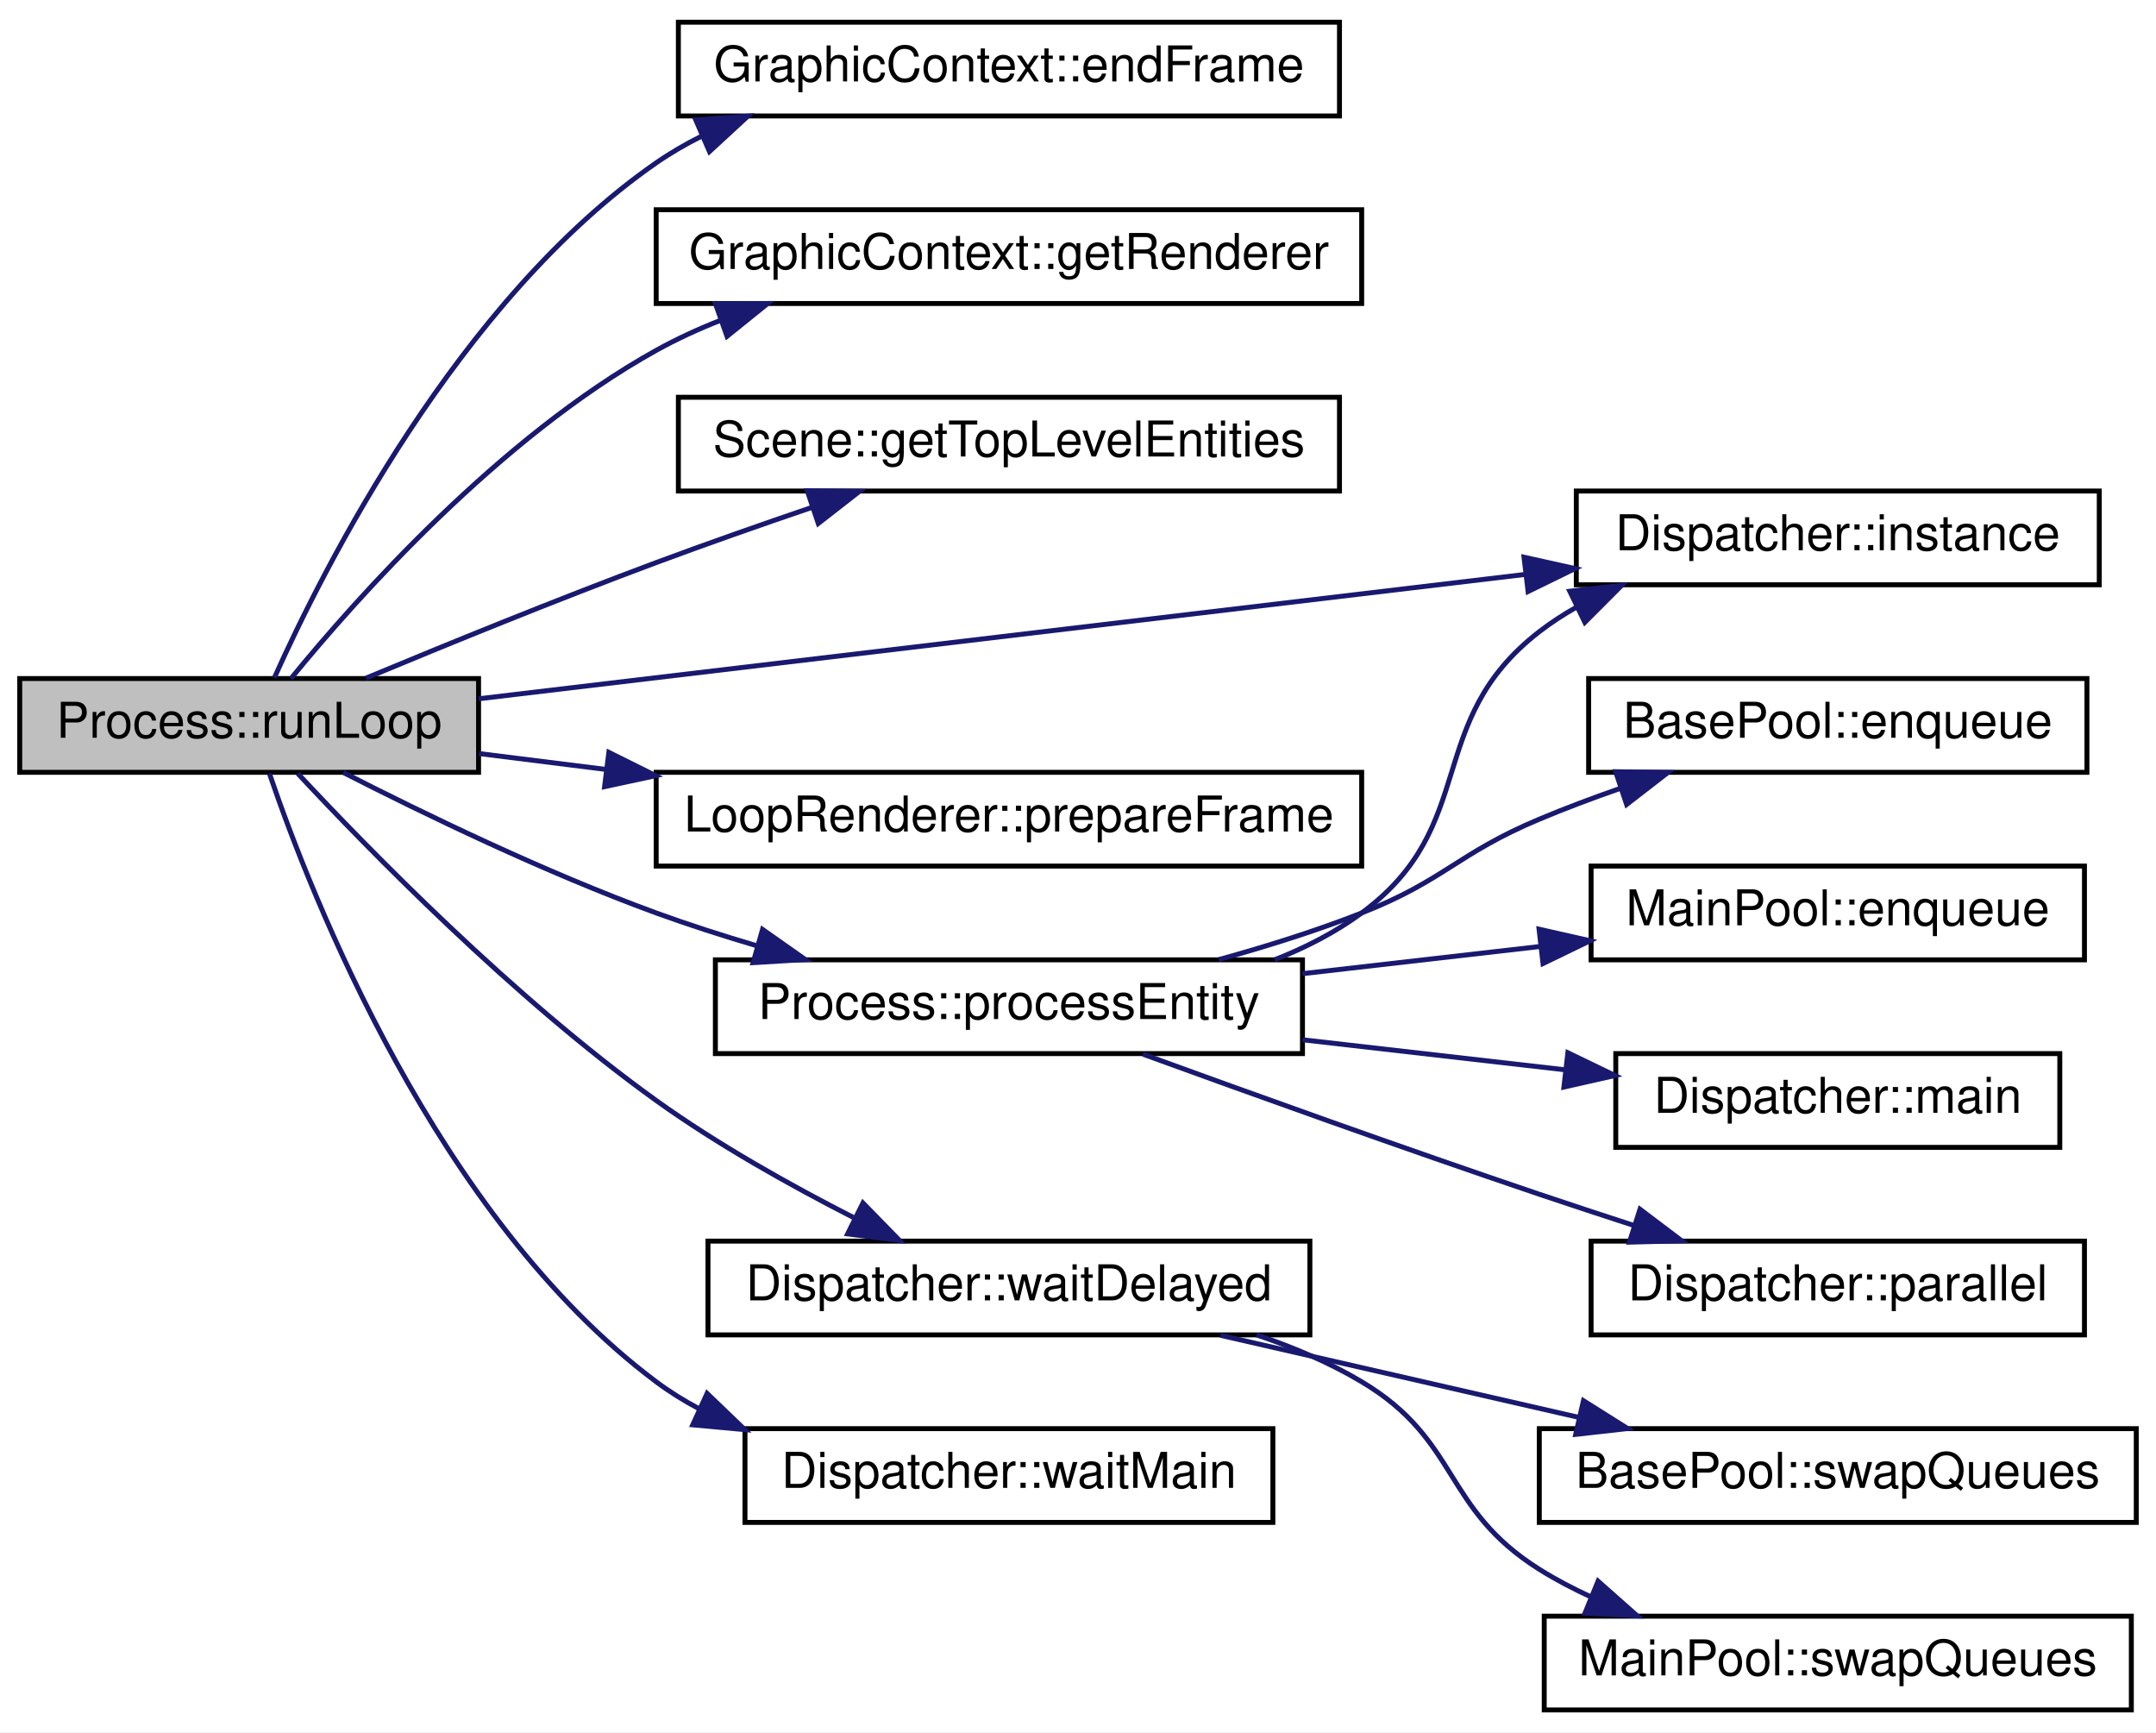
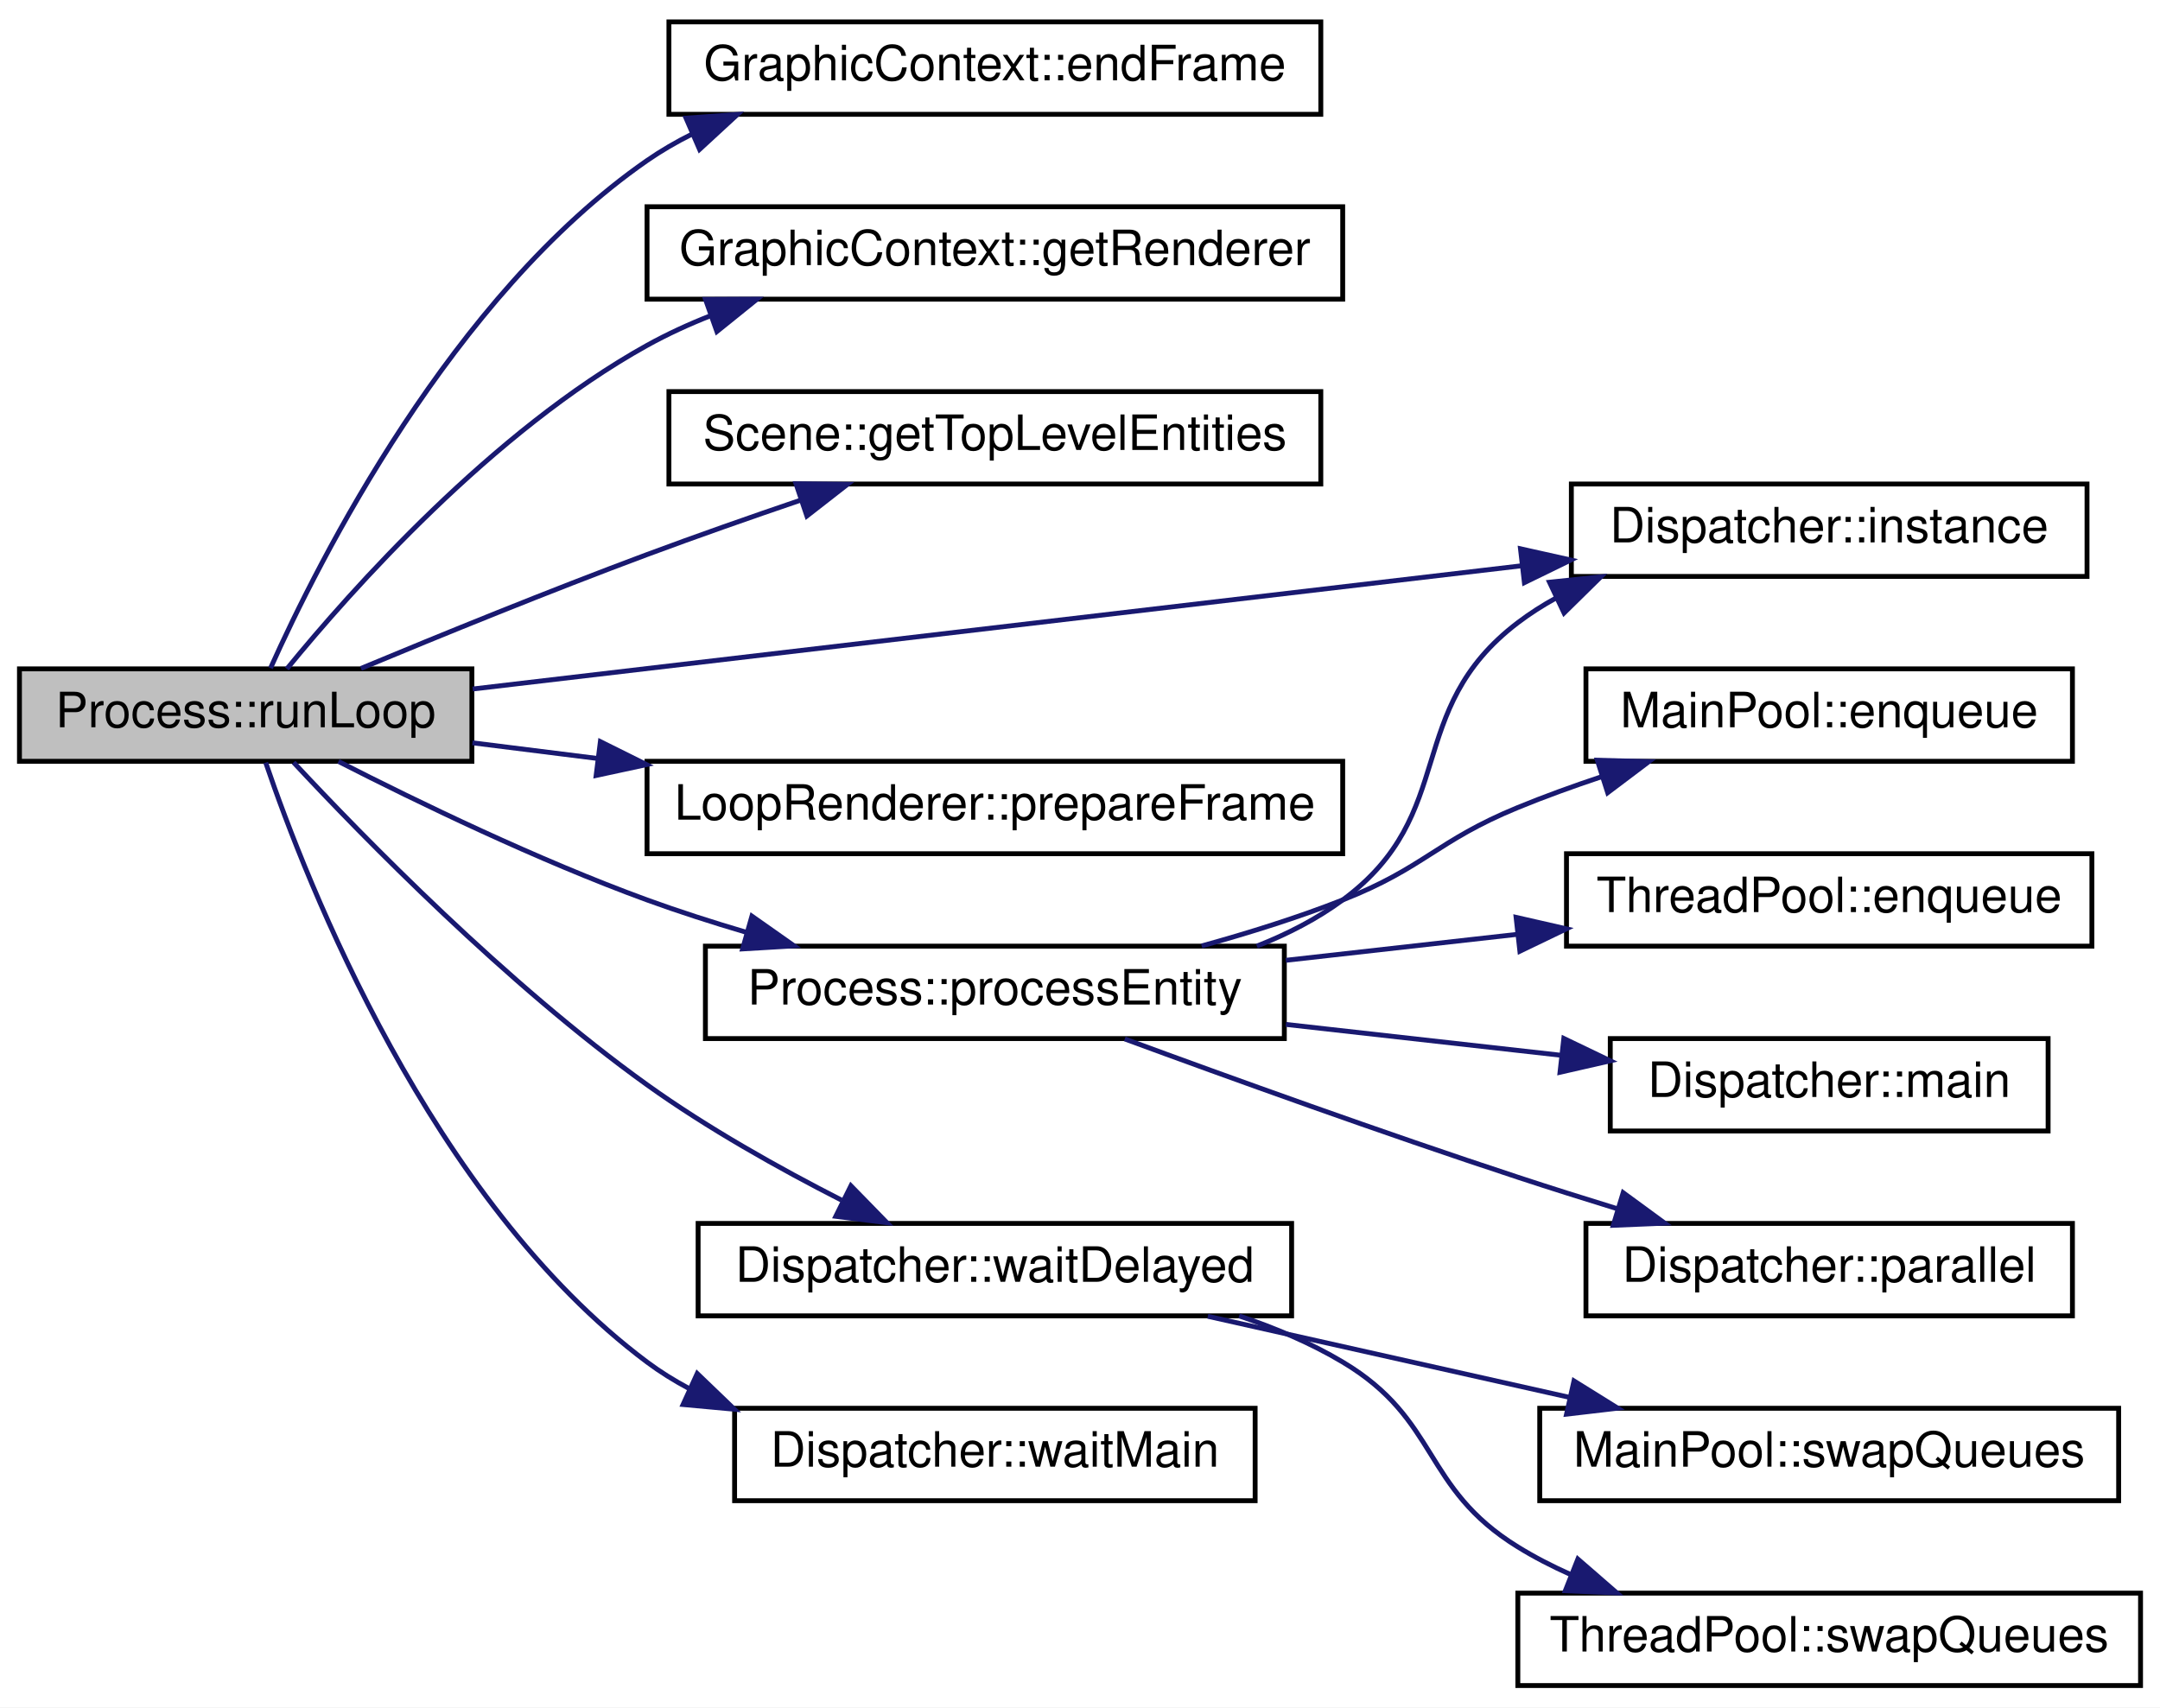
- <svg xmlns="http://www.w3.org/2000/svg" xmlns:xlink="http://www.w3.org/1999/xlink" width="437pt" height="351pt" viewBox="0.00 0.00 437.00 351.00">
+ <svg xmlns="http://www.w3.org/2000/svg" xmlns:xlink="http://www.w3.org/1999/xlink" width="444pt" height="351pt" viewBox="0.00 0.00 444.00 351.00">
  <g id="graph0" class="graph" transform="scale(1 1) rotate(0) translate(4 347)">
-     <polygon fill="white" stroke="transparent" points="-4,4 -4,-347 433,-347 433,4 -4,4" />
+     <polygon fill="white" stroke="transparent" points="-4,4 -4,-347 440,-347 440,4 -4,4" />
    <g id="node1" class="node">
      <g id="a_node1">
        <a xlink:title=" ">
          <polygon fill="#bfbfbf" stroke="black" points="0,-190.5 0,-209.5 93,-209.5 93,-190.5 0,-190.5" />
          <text text-anchor="middle" x="46.5" y="-197.5" font-family="Helvetica,sans-Serif" font-size="10.00">Process::runLoop</text>
        </a>
      </g>
    </g>
    <g id="node2" class="node">
      <g id="a_node2">
        <a xlink:href="class_graphic_context.html#a74eae76a491ec993e5d65019d50626e3" target="_top" xlink:title=" ">
          <polygon fill="white" stroke="black" points="133.5,-323.5 133.5,-342.5 267.5,-342.5 267.5,-323.5 133.5,-323.5" />
          <text text-anchor="middle" x="200.5" y="-330.5" font-family="Helvetica,sans-Serif" font-size="10.00">GraphicContext::endFrame</text>
        </a>
      </g>
    </g>
    <g id="edge1" class="edge">
      <path fill="none" stroke="midnightblue" d="M51.61,-209.66C61.5,-231.74 88.83,-286.12 129,-314 131.9,-316.01 135,-317.81 138.23,-319.42" />
      <polygon fill="midnightblue" stroke="midnightblue" points="137.02,-322.71 147.59,-323.47 139.8,-316.29 137.02,-322.71" />
    </g>
    <g id="node3" class="node">
      <g id="a_node3">
        <a xlink:href="class_graphic_context.html#ad894031ecb6889fe7e3c9b0019303a99" target="_top" xlink:title=" ">
          <polygon fill="white" stroke="black" points="129,-285.5 129,-304.5 272,-304.5 272,-285.5 129,-285.5" />
          <text text-anchor="middle" x="200.5" y="-292.5" font-family="Helvetica,sans-Serif" font-size="10.00">GraphicContext::getRenderer</text>
        </a>
      </g>
    </g>
    <g id="edge2" class="edge">
      <path fill="none" stroke="midnightblue" d="M54.97,-209.5C68.15,-225.63 97.2,-258.34 129,-276 133.15,-278.3 137.58,-280.34 142.14,-282.13" />
      <polygon fill="midnightblue" stroke="midnightblue" points="141.02,-285.45 151.61,-285.5 143.36,-278.85 141.02,-285.45" />
    </g>
    <g id="node4" class="node">
      <g id="a_node4">
        <a xlink:href="class_scene.html#aebc38c7adbfb5701834ffb53e09cbb7f" target="_top" xlink:title=" ">
          <polygon fill="white" stroke="black" points="133.5,-247.5 133.5,-266.5 267.5,-266.5 267.5,-247.5 133.5,-247.5" />
          <text text-anchor="middle" x="200.5" y="-254.5" font-family="Helvetica,sans-Serif" font-size="10.00">Scene::getTopLevelEntities</text>
        </a>
      </g>
    </g>
    <g id="edge3" class="edge">
      <path fill="none" stroke="midnightblue" d="M70.2,-209.59C86.48,-216.37 108.97,-225.54 129,-233 139.19,-236.79 150.3,-240.69 160.62,-244.2" />
      <polygon fill="midnightblue" stroke="midnightblue" points="159.62,-247.56 170.21,-247.44 161.86,-240.93 159.62,-247.56" />
    </g>
    <g id="node5" class="node">
      <g id="a_node5">
        <a xlink:href="class_dispatcher.html#a72977dbd43a8cf501c05d915858d39ba" target="_top" xlink:title=" ">
-           <polygon fill="white" stroke="black" points="315.5,-228.5 315.5,-247.5 421.5,-247.5 421.5,-228.5 315.5,-228.5" />
-           <text text-anchor="middle" x="368.5" y="-235.5" font-family="Helvetica,sans-Serif" font-size="10.00">Dispatcher::instance</text>
+           <polygon fill="white" stroke="black" points="319,-228.5 319,-247.5 425,-247.5 425,-228.5 319,-228.5" />
+           <text text-anchor="middle" x="372" y="-235.5" font-family="Helvetica,sans-Serif" font-size="10.00">Dispatcher::instance</text>
        </a>
      </g>
    </g>
    <g id="edge4" class="edge">
-       <path fill="none" stroke="midnightblue" d="M93.01,-205.4C148.58,-212 242.85,-223.2 305.15,-230.6" />
-       <polygon fill="midnightblue" stroke="midnightblue" points="304.9,-234.09 315.24,-231.79 305.73,-227.14 304.9,-234.09" />
+       <path fill="none" stroke="midnightblue" d="M93.16,-205.36C149.5,-211.98 245.56,-223.27 308.66,-230.68" />
+       <polygon fill="midnightblue" stroke="midnightblue" points="308.54,-234.19 318.88,-231.88 309.35,-227.23 308.54,-234.19" />
    </g>
    <g id="node6" class="node">
      <g id="a_node6">
        <a xlink:href="class_loop_renderer.html#a0b406ec23ddf8953e17fc65f1f5b5be5" target="_top" xlink:title=" ">
          <polygon fill="white" stroke="black" points="129,-171.5 129,-190.5 272,-190.5 272,-171.5 129,-171.5" />
          <text text-anchor="middle" x="200.5" y="-178.5" font-family="Helvetica,sans-Serif" font-size="10.00">LoopRenderer::prepareFrame</text>
        </a>
      </g>
    </g>
    <g id="edge5" class="edge">
      <path fill="none" stroke="midnightblue" d="M93.11,-194.3C101.3,-193.27 110.06,-192.18 118.91,-191.07" />
      <polygon fill="midnightblue" stroke="midnightblue" points="119.41,-194.54 128.9,-189.82 118.54,-187.59 119.41,-194.54" />
    </g>
    <g id="node7" class="node">
      <g id="a_node7">
        <a xlink:href="class_process.html#adacaacc98cf833d280668358d9e93355" target="_top" xlink:title=" ">
          <polygon fill="white" stroke="black" points="141,-133.5 141,-152.5 260,-152.5 260,-133.5 141,-133.5" />
          <text text-anchor="middle" x="200.5" y="-140.5" font-family="Helvetica,sans-Serif" font-size="10.00">Process::processEntity</text>
        </a>
      </g>
    </g>
    <g id="edge6" class="edge">
      <path fill="none" stroke="midnightblue" d="M65.57,-190.47C81.83,-182.16 106.56,-170.19 129,-162 135.48,-159.64 142.39,-157.42 149.26,-155.39" />
      <polygon fill="midnightblue" stroke="midnightblue" points="150.56,-158.66 159.23,-152.56 148.65,-151.93 150.56,-158.66" />
    </g>
    <g id="node12" class="node">
      <g id="a_node12">
        <a xlink:href="class_dispatcher.html#a7fc98ec9f5619056a275aefa34d7cdbb" target="_top" xlink:title="Executes and waits for all the delayed tasks.">
          <polygon fill="white" stroke="black" points="139.5,-76.5 139.5,-95.5 261.5,-95.5 261.5,-76.5 139.5,-76.5" />
          <text text-anchor="middle" x="200.5" y="-83.5" font-family="Helvetica,sans-Serif" font-size="10.00">Dispatcher::waitDelayed</text>
        </a>
      </g>
    </g>
    <g id="edge12" class="edge">
      <path fill="none" stroke="midnightblue" d="M56.35,-190.27C70.63,-174.94 100.08,-144.75 129,-124 141.42,-115.09 156.18,-106.82 168.98,-100.29" />
      <polygon fill="midnightblue" stroke="midnightblue" points="170.91,-103.23 178.31,-95.65 167.8,-96.96 170.91,-103.23" />
    </g>
    <g id="node15" class="node">
      <g id="a_node15">
        <a xlink:href="class_dispatcher.html#a047690da9f4ddd3bc4027e0eb918f5f3" target="_top" xlink:title="Waits for all the tasks in the main thread and the parallel threads to finish their execution before ...">
          <polygon fill="white" stroke="black" points="147,-38.5 147,-57.5 254,-57.5 254,-38.5 147,-38.5" />
          <text text-anchor="middle" x="200.5" y="-45.5" font-family="Helvetica,sans-Serif" font-size="10.00">Dispatcher::waitMain</text>
        </a>
      </g>
    </g>
    <g id="edge15" class="edge">
      <path fill="none" stroke="midnightblue" d="M50.62,-190.23C59.02,-165.53 84.54,-100.25 129,-67 131.69,-64.99 134.58,-63.19 137.6,-61.58" />
      <polygon fill="midnightblue" stroke="midnightblue" points="139.32,-64.64 146.96,-57.3 136.41,-58.27 139.32,-64.64" />
    </g>
    <g id="edge9" class="edge">
-       <path fill="none" stroke="midnightblue" d="M254.35,-152.51C260.64,-154.98 266.69,-158.09 272,-162 296.12,-179.78 284.3,-200.67 308,-219 310.33,-220.8 312.84,-222.44 315.46,-223.92" />
-       <polygon fill="midnightblue" stroke="midnightblue" points="314.18,-227.19 324.71,-228.39 317.23,-220.89 314.18,-227.19" />
+       <path fill="none" stroke="midnightblue" d="M254.35,-152.51C260.64,-154.98 266.69,-158.09 272,-162 296.12,-179.78 284.15,-200.86 308,-219 310.47,-220.88 313.12,-222.57 315.89,-224.09" />
+       <polygon fill="midnightblue" stroke="midnightblue" points="314.51,-227.31 325.05,-228.42 317.5,-220.99 314.51,-227.31" />
    </g>
    <g id="node8" class="node">
      <g id="a_node8">
-         <a xlink:href="class_base_pool.html#a67e10614759ea0ec436d799a5cffc081" target="_top" xlink:title=" ">
-           <polygon fill="white" stroke="black" points="318,-190.5 318,-209.5 419,-209.5 419,-190.5 318,-190.5" />
-           <text text-anchor="middle" x="368.5" y="-197.5" font-family="Helvetica,sans-Serif" font-size="10.00">BasePool::enqueue</text>
+         <a xlink:href="class_main_pool.html#ad39482392e579e95034085591498d3ee" target="_top" xlink:title=" ">
+           <polygon fill="white" stroke="black" points="322,-190.5 322,-209.5 422,-209.5 422,-190.5 322,-190.5" />
+           <text text-anchor="middle" x="372" y="-197.5" font-family="Helvetica,sans-Serif" font-size="10.00">MainPool::enqueue</text>
        </a>
      </g>
    </g>
    <g id="edge7" class="edge">
-       <path fill="none" stroke="midnightblue" d="M243.01,-152.54C252.66,-155.21 262.8,-158.38 272,-162 288.84,-168.62 291.32,-174 308,-181 313.19,-183.18 318.71,-185.25 324.23,-187.18" />
-       <polygon fill="midnightblue" stroke="midnightblue" points="323.48,-190.62 334.08,-190.47 325.7,-183.98 323.48,-190.62" />
+       <path fill="none" stroke="midnightblue" d="M243.01,-152.54C252.66,-155.21 262.8,-158.38 272,-162 288.84,-168.62 291.26,-174.13 308,-181 313.48,-183.25 319.33,-185.37 325.18,-187.32" />
+       <polygon fill="midnightblue" stroke="midnightblue" points="324.34,-190.72 334.93,-190.43 326.47,-184.05 324.34,-190.72" />
    </g>
    <g id="node9" class="node">
      <g id="a_node9">
-         <a xlink:href="class_main_pool.html#ad39482392e579e95034085591498d3ee" target="_top" xlink:title=" ">
-           <polygon fill="white" stroke="black" points="318.5,-152.5 318.5,-171.5 418.5,-171.5 418.5,-152.5 318.5,-152.5" />
-           <text text-anchor="middle" x="368.5" y="-159.5" font-family="Helvetica,sans-Serif" font-size="10.00">MainPool::enqueue</text>
+         <a xlink:href="class_thread_pool.html#a6b5fece9b1a36b36f98e304b840c2648" target="_top" xlink:title=" ">
+           <polygon fill="white" stroke="black" points="318,-152.5 318,-171.5 426,-171.5 426,-152.5 318,-152.5" />
+           <text text-anchor="middle" x="372" y="-159.5" font-family="Helvetica,sans-Serif" font-size="10.00">ThreadPool::enqueue</text>
        </a>
      </g>
    </g>
    <g id="edge8" class="edge">
-       <path fill="none" stroke="midnightblue" d="M260.03,-149.7C275.65,-151.49 292.54,-153.42 308.2,-155.21" />
-       <polygon fill="midnightblue" stroke="midnightblue" points="307.95,-158.71 318.29,-156.37 308.75,-151.75 307.95,-158.71" />
+       <path fill="none" stroke="midnightblue" d="M260.31,-149.59C275.68,-151.32 292.31,-153.18 307.9,-154.93" />
+       <polygon fill="midnightblue" stroke="midnightblue" points="307.64,-158.42 317.97,-156.06 308.42,-151.46 307.64,-158.42" />
    </g>
    <g id="node10" class="node">
      <g id="a_node10">
        <a xlink:href="class_dispatcher.html#a289257d29e2583f5ef40b7b5c4fdae8b" target="_top" xlink:title="Retrieves the main thread pool.">
-           <polygon fill="white" stroke="black" points="323.5,-114.5 323.5,-133.5 413.5,-133.5 413.5,-114.5 323.5,-114.5" />
-           <text text-anchor="middle" x="368.5" y="-121.5" font-family="Helvetica,sans-Serif" font-size="10.00">Dispatcher::main</text>
+           <polygon fill="white" stroke="black" points="327,-114.5 327,-133.5 417,-133.5 417,-114.5 327,-114.5" />
+           <text text-anchor="middle" x="372" y="-121.5" font-family="Helvetica,sans-Serif" font-size="10.00">Dispatcher::main</text>
        </a>
      </g>
    </g>
    <g id="edge10" class="edge">
-       <path fill="none" stroke="midnightblue" d="M260.03,-136.3C277.26,-134.33 296.05,-132.18 313.02,-130.24" />
-       <polygon fill="midnightblue" stroke="midnightblue" points="313.79,-133.67 323.33,-129.06 312.99,-126.72 313.79,-133.67" />
+       <path fill="none" stroke="midnightblue" d="M260.31,-136.41C278.7,-134.35 298.89,-132.08 316.94,-130.06" />
+       <polygon fill="midnightblue" stroke="midnightblue" points="317.45,-133.52 327,-128.93 316.67,-126.57 317.45,-133.52" />
    </g>
    <g id="node11" class="node">
      <g id="a_node11">
        <a xlink:href="class_dispatcher.html#acf9ae07e5cac994e98b814e0526ba481" target="_top" xlink:title="Retrieves the parallel threads pool.">
-           <polygon fill="white" stroke="black" points="318.5,-76.5 318.5,-95.5 418.5,-95.5 418.5,-76.5 318.5,-76.5" />
-           <text text-anchor="middle" x="368.5" y="-83.5" font-family="Helvetica,sans-Serif" font-size="10.00">Dispatcher::parallel</text>
+           <polygon fill="white" stroke="black" points="322,-76.5 322,-95.5 422,-95.5 422,-76.5 322,-76.5" />
+           <text text-anchor="middle" x="372" y="-83.5" font-family="Helvetica,sans-Serif" font-size="10.00">Dispatcher::parallel</text>
        </a>
      </g>
    </g>
    <g id="edge11" class="edge">
-       <path fill="none" stroke="midnightblue" d="M227.67,-133.38C249.18,-125.55 280.48,-114.3 308,-105 314.13,-102.93 320.65,-100.79 327.02,-98.72" />
-       <polygon fill="midnightblue" stroke="midnightblue" points="328.41,-101.96 336.86,-95.57 326.27,-95.29 328.41,-101.96" />
+       <path fill="none" stroke="midnightblue" d="M227.2,-133.42C248.69,-125.51 280.21,-114.14 308,-105 314.56,-102.84 321.54,-100.64 328.37,-98.54" />
+       <polygon fill="midnightblue" stroke="midnightblue" points="329.65,-101.81 338.2,-95.55 327.62,-95.11 329.65,-101.81" />
    </g>
    <g id="node13" class="node">
      <g id="a_node13">
-         <a xlink:href="class_base_pool.html#a8430f9361ffbc2f8603f4fa1cb56e44b" target="_top" xlink:title=" ">
-           <polygon fill="white" stroke="black" points="308,-38.5 308,-57.5 429,-57.5 429,-38.5 308,-38.5" />
-           <text text-anchor="middle" x="368.5" y="-45.5" font-family="Helvetica,sans-Serif" font-size="10.00">BasePool::swapQueues</text>
+         <a xlink:href="class_main_pool.html#aff4c4a0fe8a5adaf313ec36f739d2d29" target="_top" xlink:title=" ">
+           <polygon fill="white" stroke="black" points="312.5,-38.5 312.5,-57.5 431.5,-57.5 431.5,-38.5 312.5,-38.5" />
+           <text text-anchor="middle" x="372" y="-45.5" font-family="Helvetica,sans-Serif" font-size="10.00">MainPool::swapQueues</text>
        </a>
      </g>
    </g>
    <g id="edge13" class="edge">
-       <path fill="none" stroke="midnightblue" d="M243.39,-76.41C265.39,-71.37 292.55,-65.16 315.85,-59.82" />
-       <polygon fill="midnightblue" stroke="midnightblue" points="316.95,-63.16 325.91,-57.52 315.38,-56.34 316.95,-63.16" />
+       <path fill="none" stroke="midnightblue" d="M244.27,-76.41C266.84,-71.35 294.72,-65.1 318.58,-59.75" />
+       <polygon fill="midnightblue" stroke="midnightblue" points="319.54,-63.12 328.54,-57.52 318.01,-56.29 319.54,-63.12" />
    </g>
    <g id="node14" class="node">
      <g id="a_node14">
-         <a xlink:href="class_main_pool.html#a7db25a498a38a10b5dcf2ed9b01a9ebf" target="_top" xlink:title=" ">
-           <polygon fill="white" stroke="black" points="309,-0.5 309,-19.5 428,-19.5 428,-0.5 309,-0.5" />
-           <text text-anchor="middle" x="368.5" y="-7.5" font-family="Helvetica,sans-Serif" font-size="10.00">MainPool::swapQueues</text>
+         <a xlink:href="class_thread_pool.html#afa9d39c72761bc8f7019e4c0ea3bacec" target="_top" xlink:title=" ">
+           <polygon fill="white" stroke="black" points="308,-0.5 308,-19.5 436,-19.5 436,-0.5 308,-0.5" />
+           <text text-anchor="middle" x="372" y="-7.5" font-family="Helvetica,sans-Serif" font-size="10.00">ThreadPool::swapQueues</text>
        </a>
      </g>
    </g>
    <g id="edge14" class="edge">
-       <path fill="none" stroke="midnightblue" d="M250.71,-76.49C258.13,-74.01 265.47,-70.9 272,-67 291.98,-55.08 288.3,-41.37 308,-29 311.31,-26.92 314.88,-25.05 318.55,-23.37" />
-       <polygon fill="midnightblue" stroke="midnightblue" points="319.91,-26.59 327.84,-19.57 317.26,-20.11 319.91,-26.59" />
+       <path fill="none" stroke="midnightblue" d="M250.71,-76.49C258.13,-74.01 265.47,-70.9 272,-67 291.98,-55.08 288.2,-41.21 308,-29 311.4,-26.9 315.05,-25.02 318.82,-23.34" />
+       <polygon fill="midnightblue" stroke="midnightblue" points="320.34,-26.5 328.34,-19.55 317.76,-19.99 320.34,-26.5" />
    </g>
  </g>
</svg>
